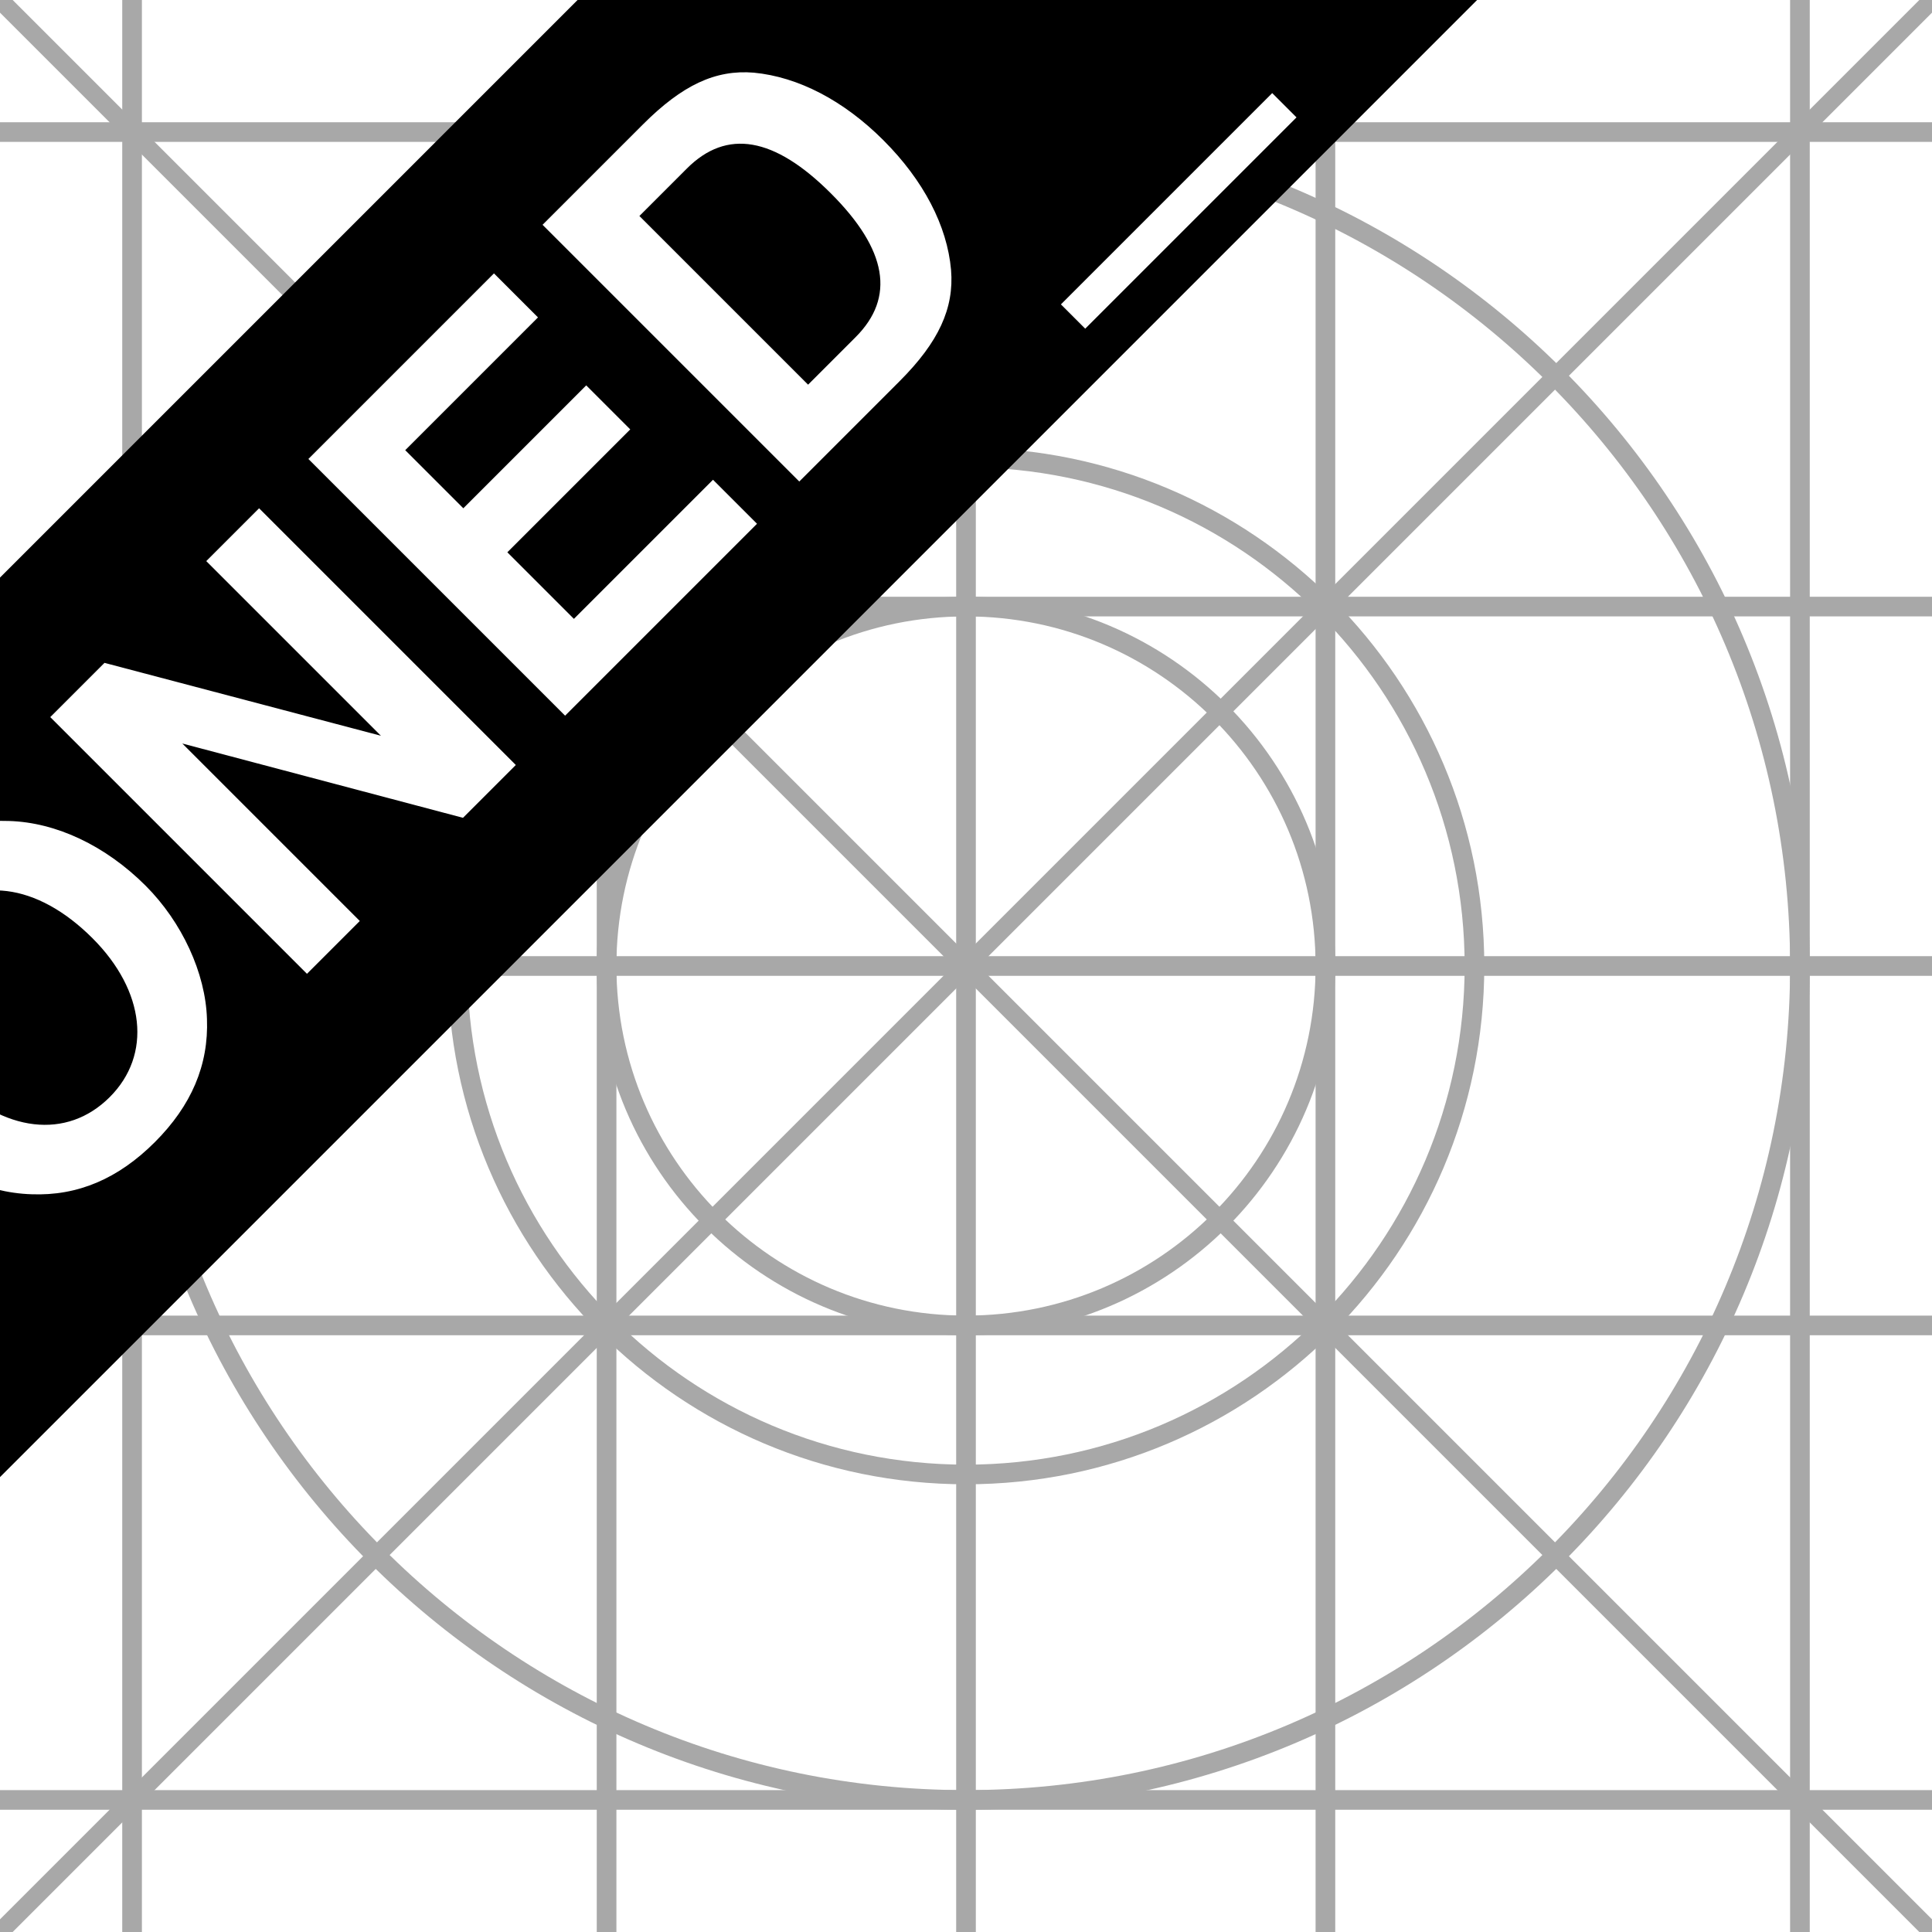
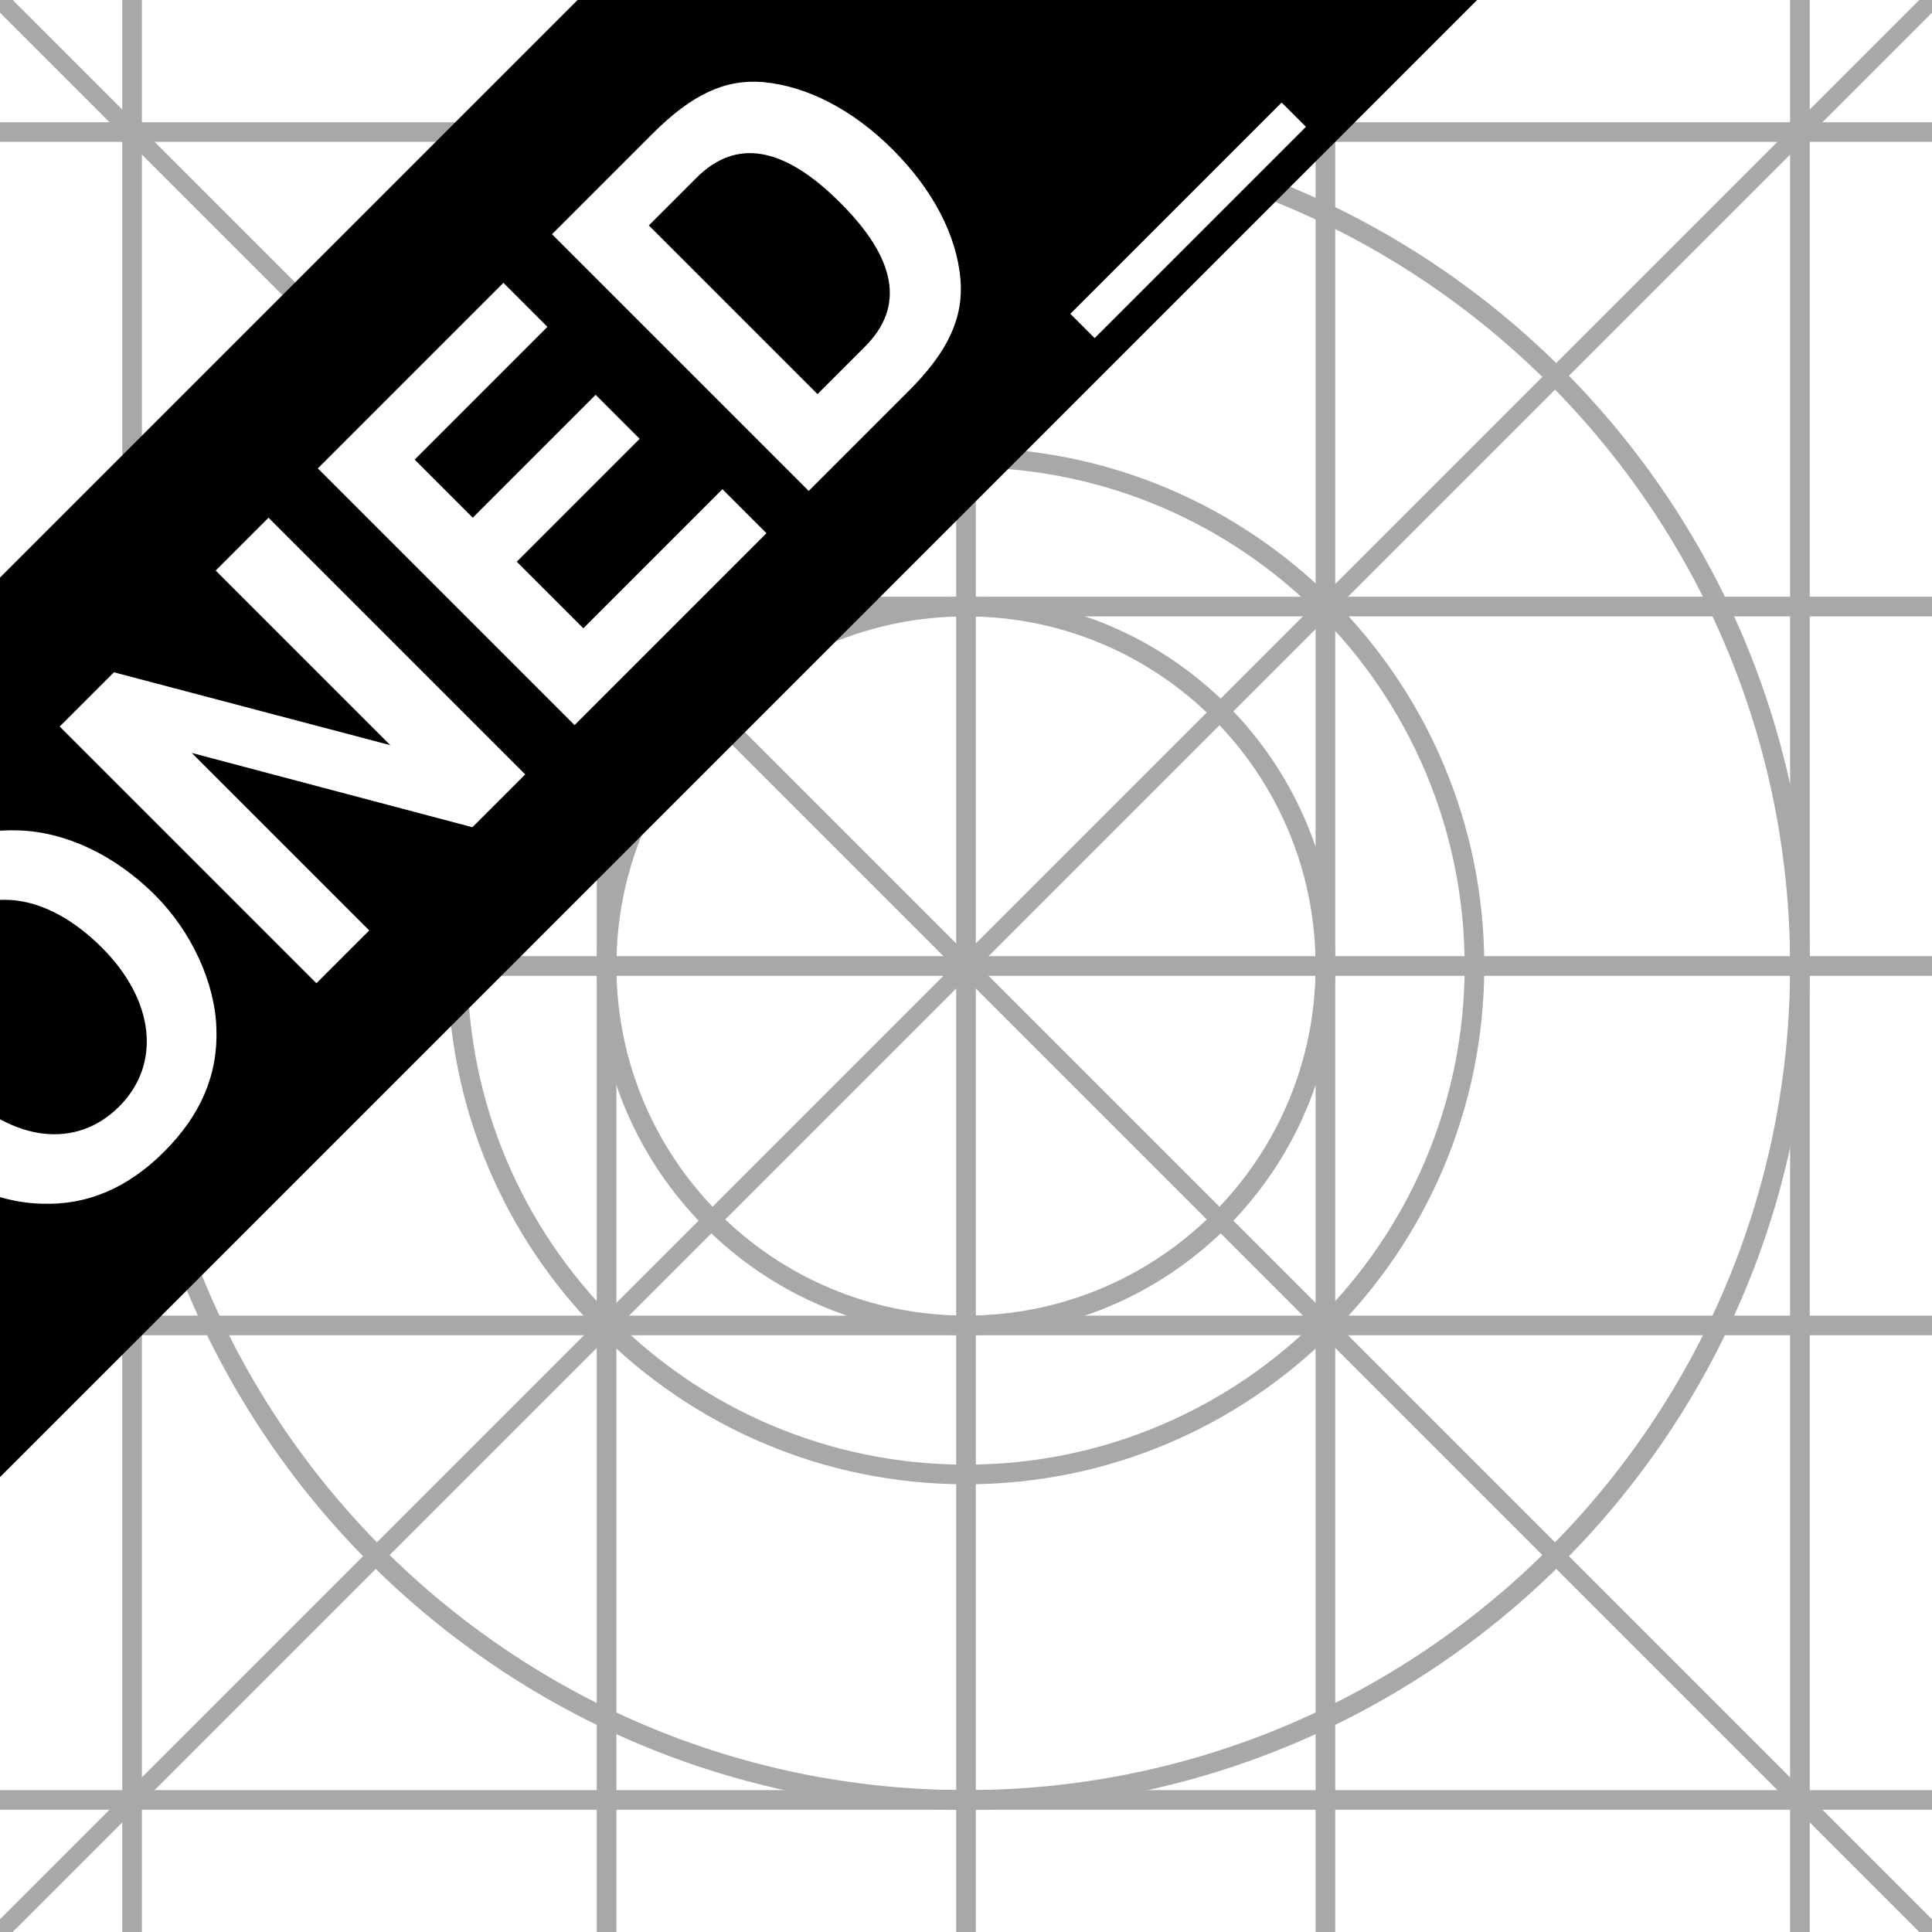
<svg xmlns="http://www.w3.org/2000/svg" width="100%" height="100%" viewBox="0 0 1024 1024" version="1.1" xml:space="preserve" style="fill-rule:evenodd;clip-rule:evenodd;stroke-linecap:round;stroke-linejoin:round;stroke-miterlimit:1.5;">
  <g transform="matrix(2.3997,0,0,2.3997,-386.613,-763.104)">
    <rect x="161.109" y="318" width="426.72" height="426.72" style="fill:white;" />
  </g>
  <g id="Grid">
    <g id="Verical">
      <g transform="matrix(6.12323e-17,1,-1,6.12323e-17,1024,-2.84217e-14)">
        <path d="M0,512L1024,512" style="fill:none;stroke:rgb(168,168,168);stroke-width:10.42px;" />
      </g>
      <g transform="matrix(6.12323e-17,1,-1,6.12323e-17,833.5,-5.68434e-14)">
        <path d="M0,512L1024,512" style="fill:none;stroke:rgb(168,168,168);stroke-width:10.42px;" />
      </g>
      <g transform="matrix(6.12323e-17,1,-1,6.12323e-17,582,2.13163e-13)">
        <path d="M0,512L1024,512" style="fill:none;stroke:rgb(168,168,168);stroke-width:10.42px;" />
      </g>
      <g transform="matrix(6.12323e-17,1,-1,6.12323e-17,1466,-5.68434e-14)">
        <path d="M0,512L1024,512" style="fill:none;stroke:rgb(168,168,168);stroke-width:10.42px;" />
      </g>
      <g transform="matrix(6.12323e-17,1,-1,6.12323e-17,1214.5,-5.68434e-14)">
        <path d="M0,512L1024,512" style="fill:none;stroke:rgb(168,168,168);stroke-width:10.42px;" />
      </g>
    </g>
    <g id="Horizontal" transform="matrix(6.12323e-17,1,-1,6.12323e-17,1024,1.13687e-13)">
      <g transform="matrix(6.12323e-17,1,-1,6.12323e-17,1024,-2.84217e-14)">
        <path d="M0,512L1024,512" style="fill:none;stroke:rgb(168,168,168);stroke-width:10.42px;" />
      </g>
      <g transform="matrix(6.12323e-17,1,-1,6.12323e-17,833.5,-5.68434e-14)">
        <path d="M0,512L1024,512" style="fill:none;stroke:rgb(168,168,168);stroke-width:10.42px;" />
      </g>
      <g transform="matrix(6.12323e-17,1,-1,6.12323e-17,582,2.13163e-13)">
        <path d="M0,512L1024,512" style="fill:none;stroke:rgb(168,168,168);stroke-width:10.42px;" />
      </g>
      <g transform="matrix(6.12323e-17,1,-1,6.12323e-17,1466,-5.68434e-14)">
        <path d="M0,512L1024,512" style="fill:none;stroke:rgb(168,168,168);stroke-width:10.42px;" />
      </g>
      <g transform="matrix(6.12323e-17,1,-1,6.12323e-17,1214.5,-5.68434e-14)">
        <path d="M0,512L1024,512" style="fill:none;stroke:rgb(168,168,168);stroke-width:10.42px;" />
      </g>
    </g>
    <g transform="matrix(1,1,-0.843837,0.843837,432.045,-432.045)">
      <path d="M0,512L1024,512" style="fill:none;stroke:rgb(168,168,168);stroke-width:7.96px;" />
    </g>
    <g transform="matrix(-1,1,0.843837,0.843837,591.955,-432.045)">
      <path d="M0,512L1024,512" style="fill:none;stroke:rgb(168,168,168);stroke-width:7.96px;" />
    </g>
    <g transform="matrix(1.18323,0,0,1.18323,-108.012,-145.876)">
      <circle cx="524" cy="556" r="161" style="fill:none;stroke:rgb(168,168,168);stroke-width:8.8px;" />
    </g>
    <g transform="matrix(1.67391,0,0,1.67391,-365.13,-418.696)">
      <circle cx="524" cy="556" r="161" style="fill:none;stroke:rgb(168,168,168);stroke-width:6.22px;" />
    </g>
    <g transform="matrix(2.74534,0,0,2.74534,-926.559,-1014.41)">
      <circle cx="524" cy="556" r="161" style="fill:none;stroke:rgb(168,168,168);stroke-width:3.79px;" />
    </g>
  </g>
  <g transform="matrix(1.21399,-1.21399,1.09909,1.09909,-686.724,1198.46)">
    <g id="Ribbon">
      <rect x="360.178" y="-93.536" width="832.626" height="216.89" style="fill:url(#_Linear1);" />
      <g transform="matrix(0.491986,3.01233e-17,2.58628e-16,0.543419,442.995,19.7051)">
-         <text x="677.5px" y="103.632px" text-anchor="middle" style="font-family:'Helvetica';font-weight:700;font-size:312.5px;fill:white;">RIBBONED_TEXT</text>
+         <text x="677.5px" y="112px" text-anchor="middle" style="font-family:'Helvetica';font-weight:700;font-size:312.5px;fill:white;">RIBBONED_TEXT</text>
      </g>
    </g>
  </g>
  <defs>
    <linearGradient id="_Linear1" x1="0" y1="0" x2="1" y2="0" gradientUnits="userSpaceOnUse" gradientTransform="matrix(1.4103e-14,-230.319,219.388,1.34336e-14,776.686,128.37)">
      <stop offset="0" style="stop-color:RIBBONED_COLOR_DARK;stop-opacity:1" />
      <stop offset="1" style="stop-color:RIBBONED_COLOR_LIGHT;stop-opacity:1" />
    </linearGradient>
  </defs>
</svg>
